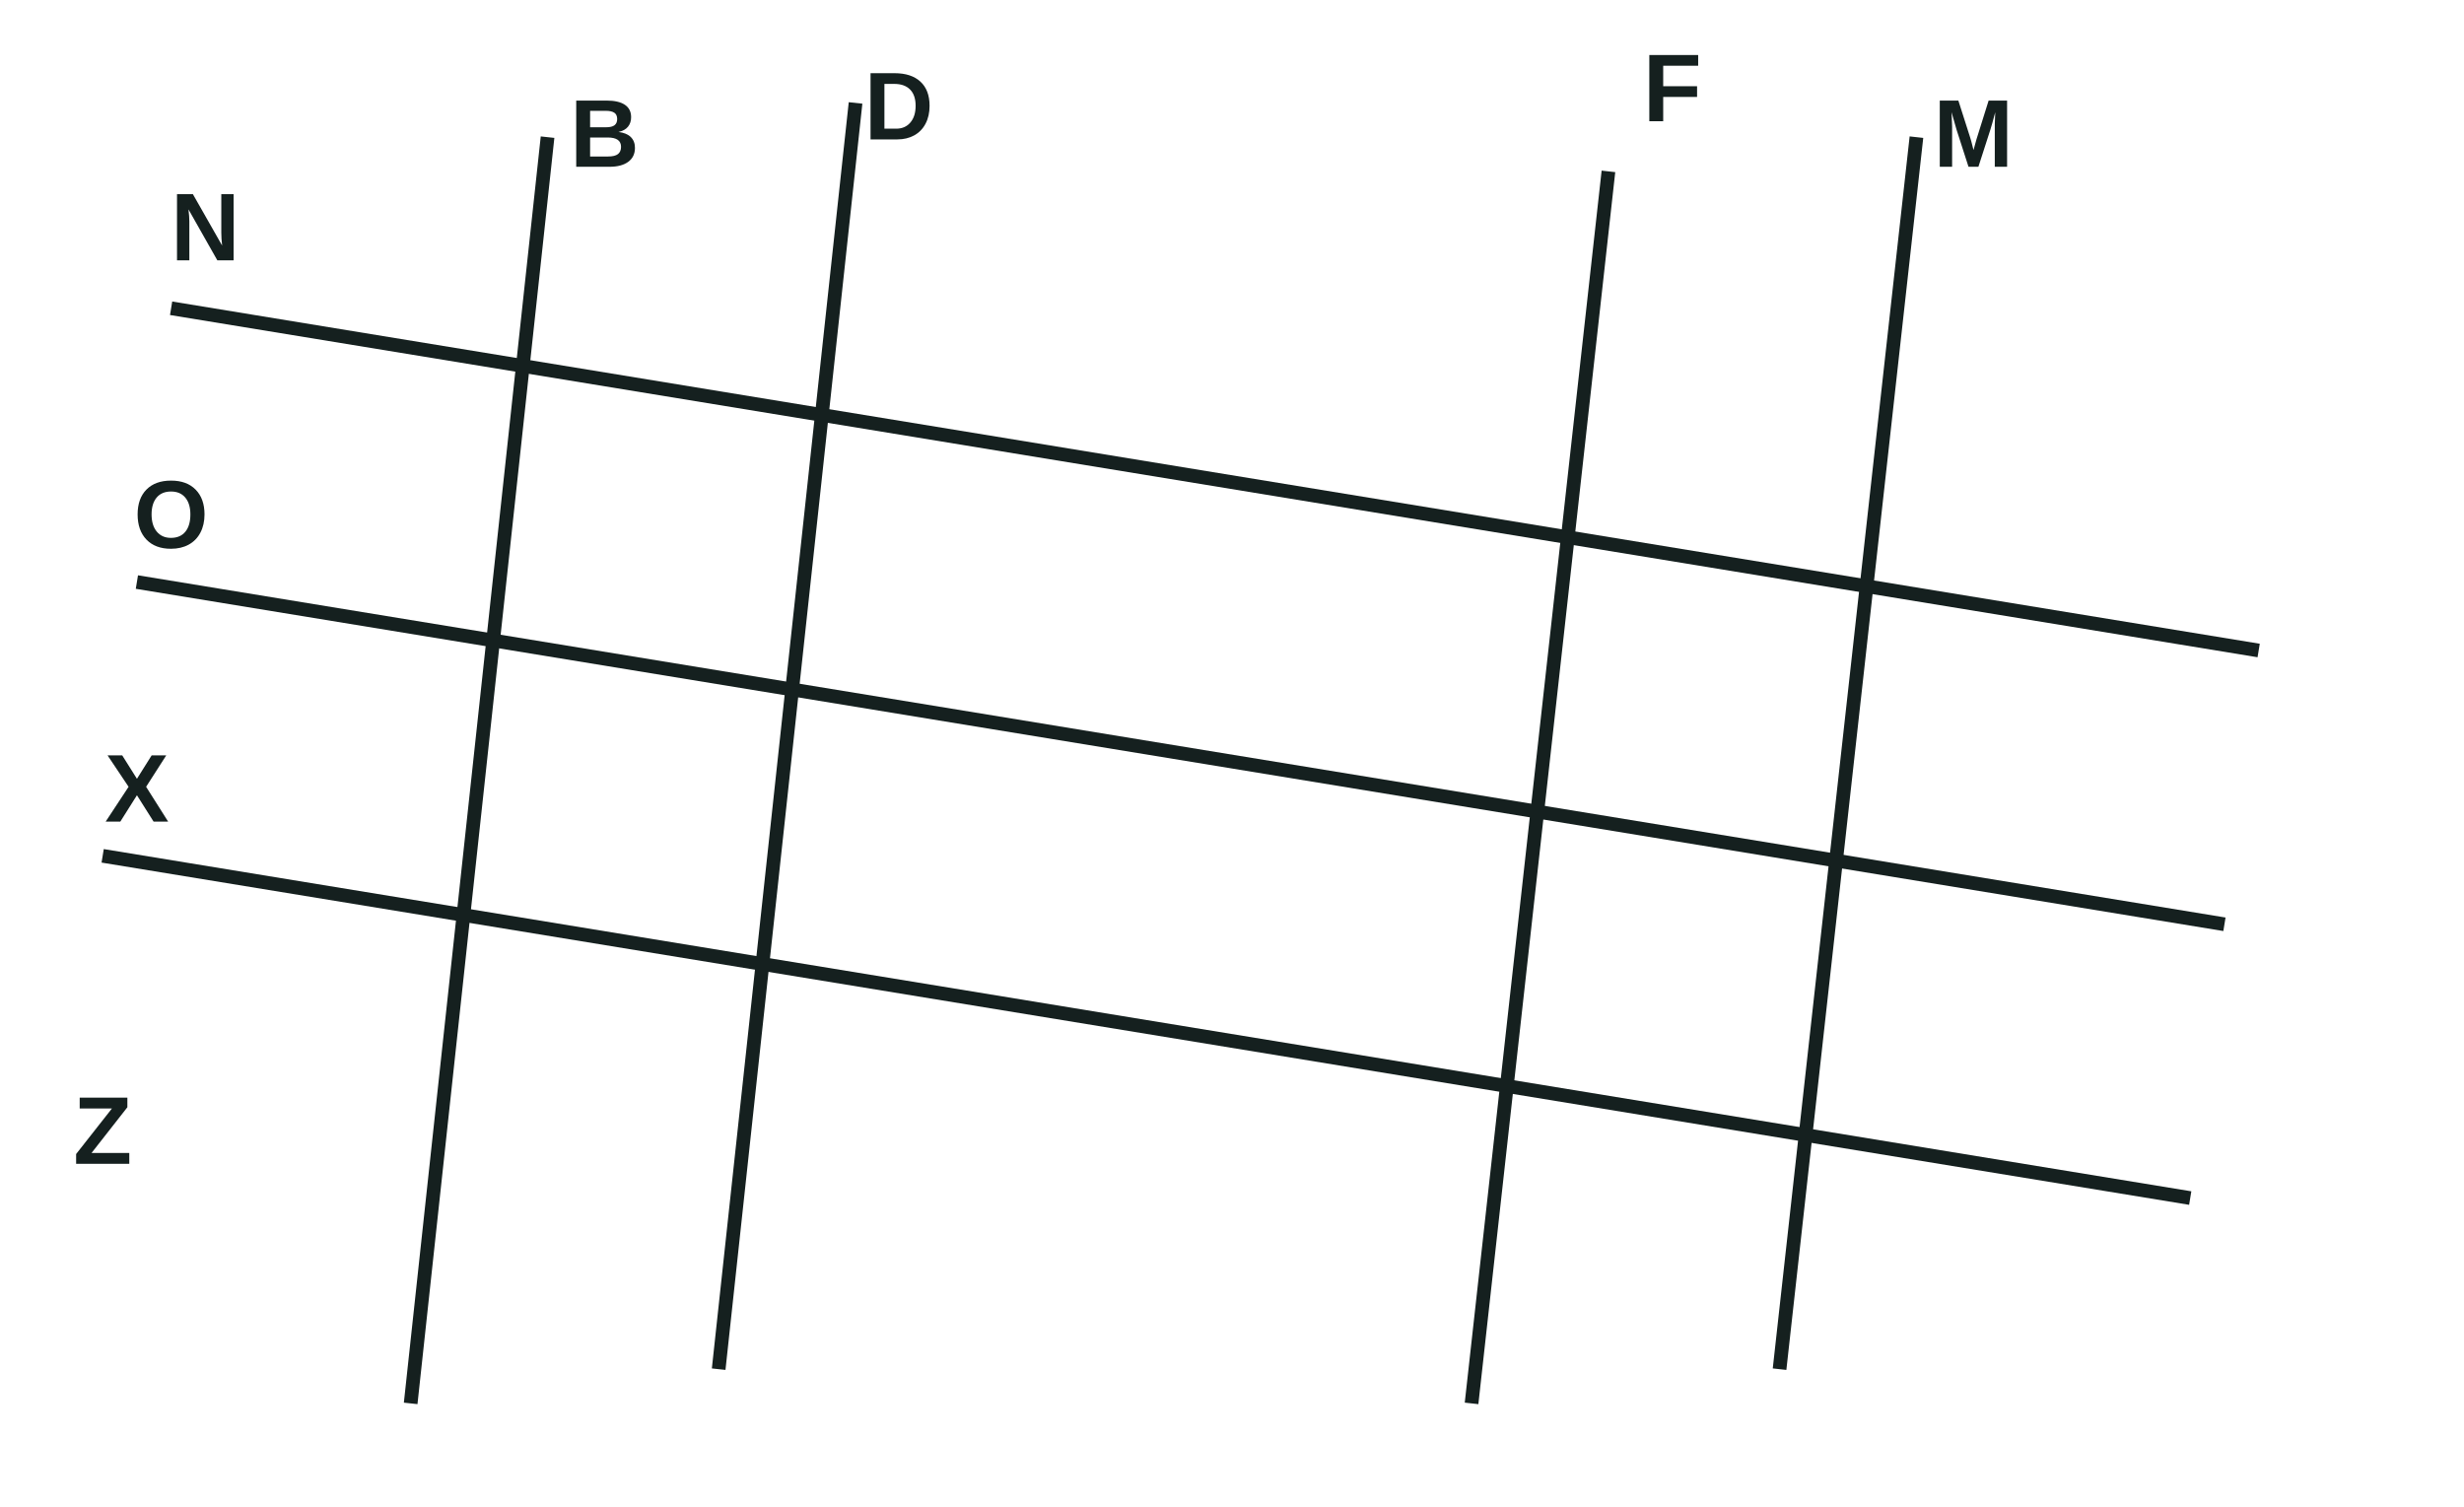
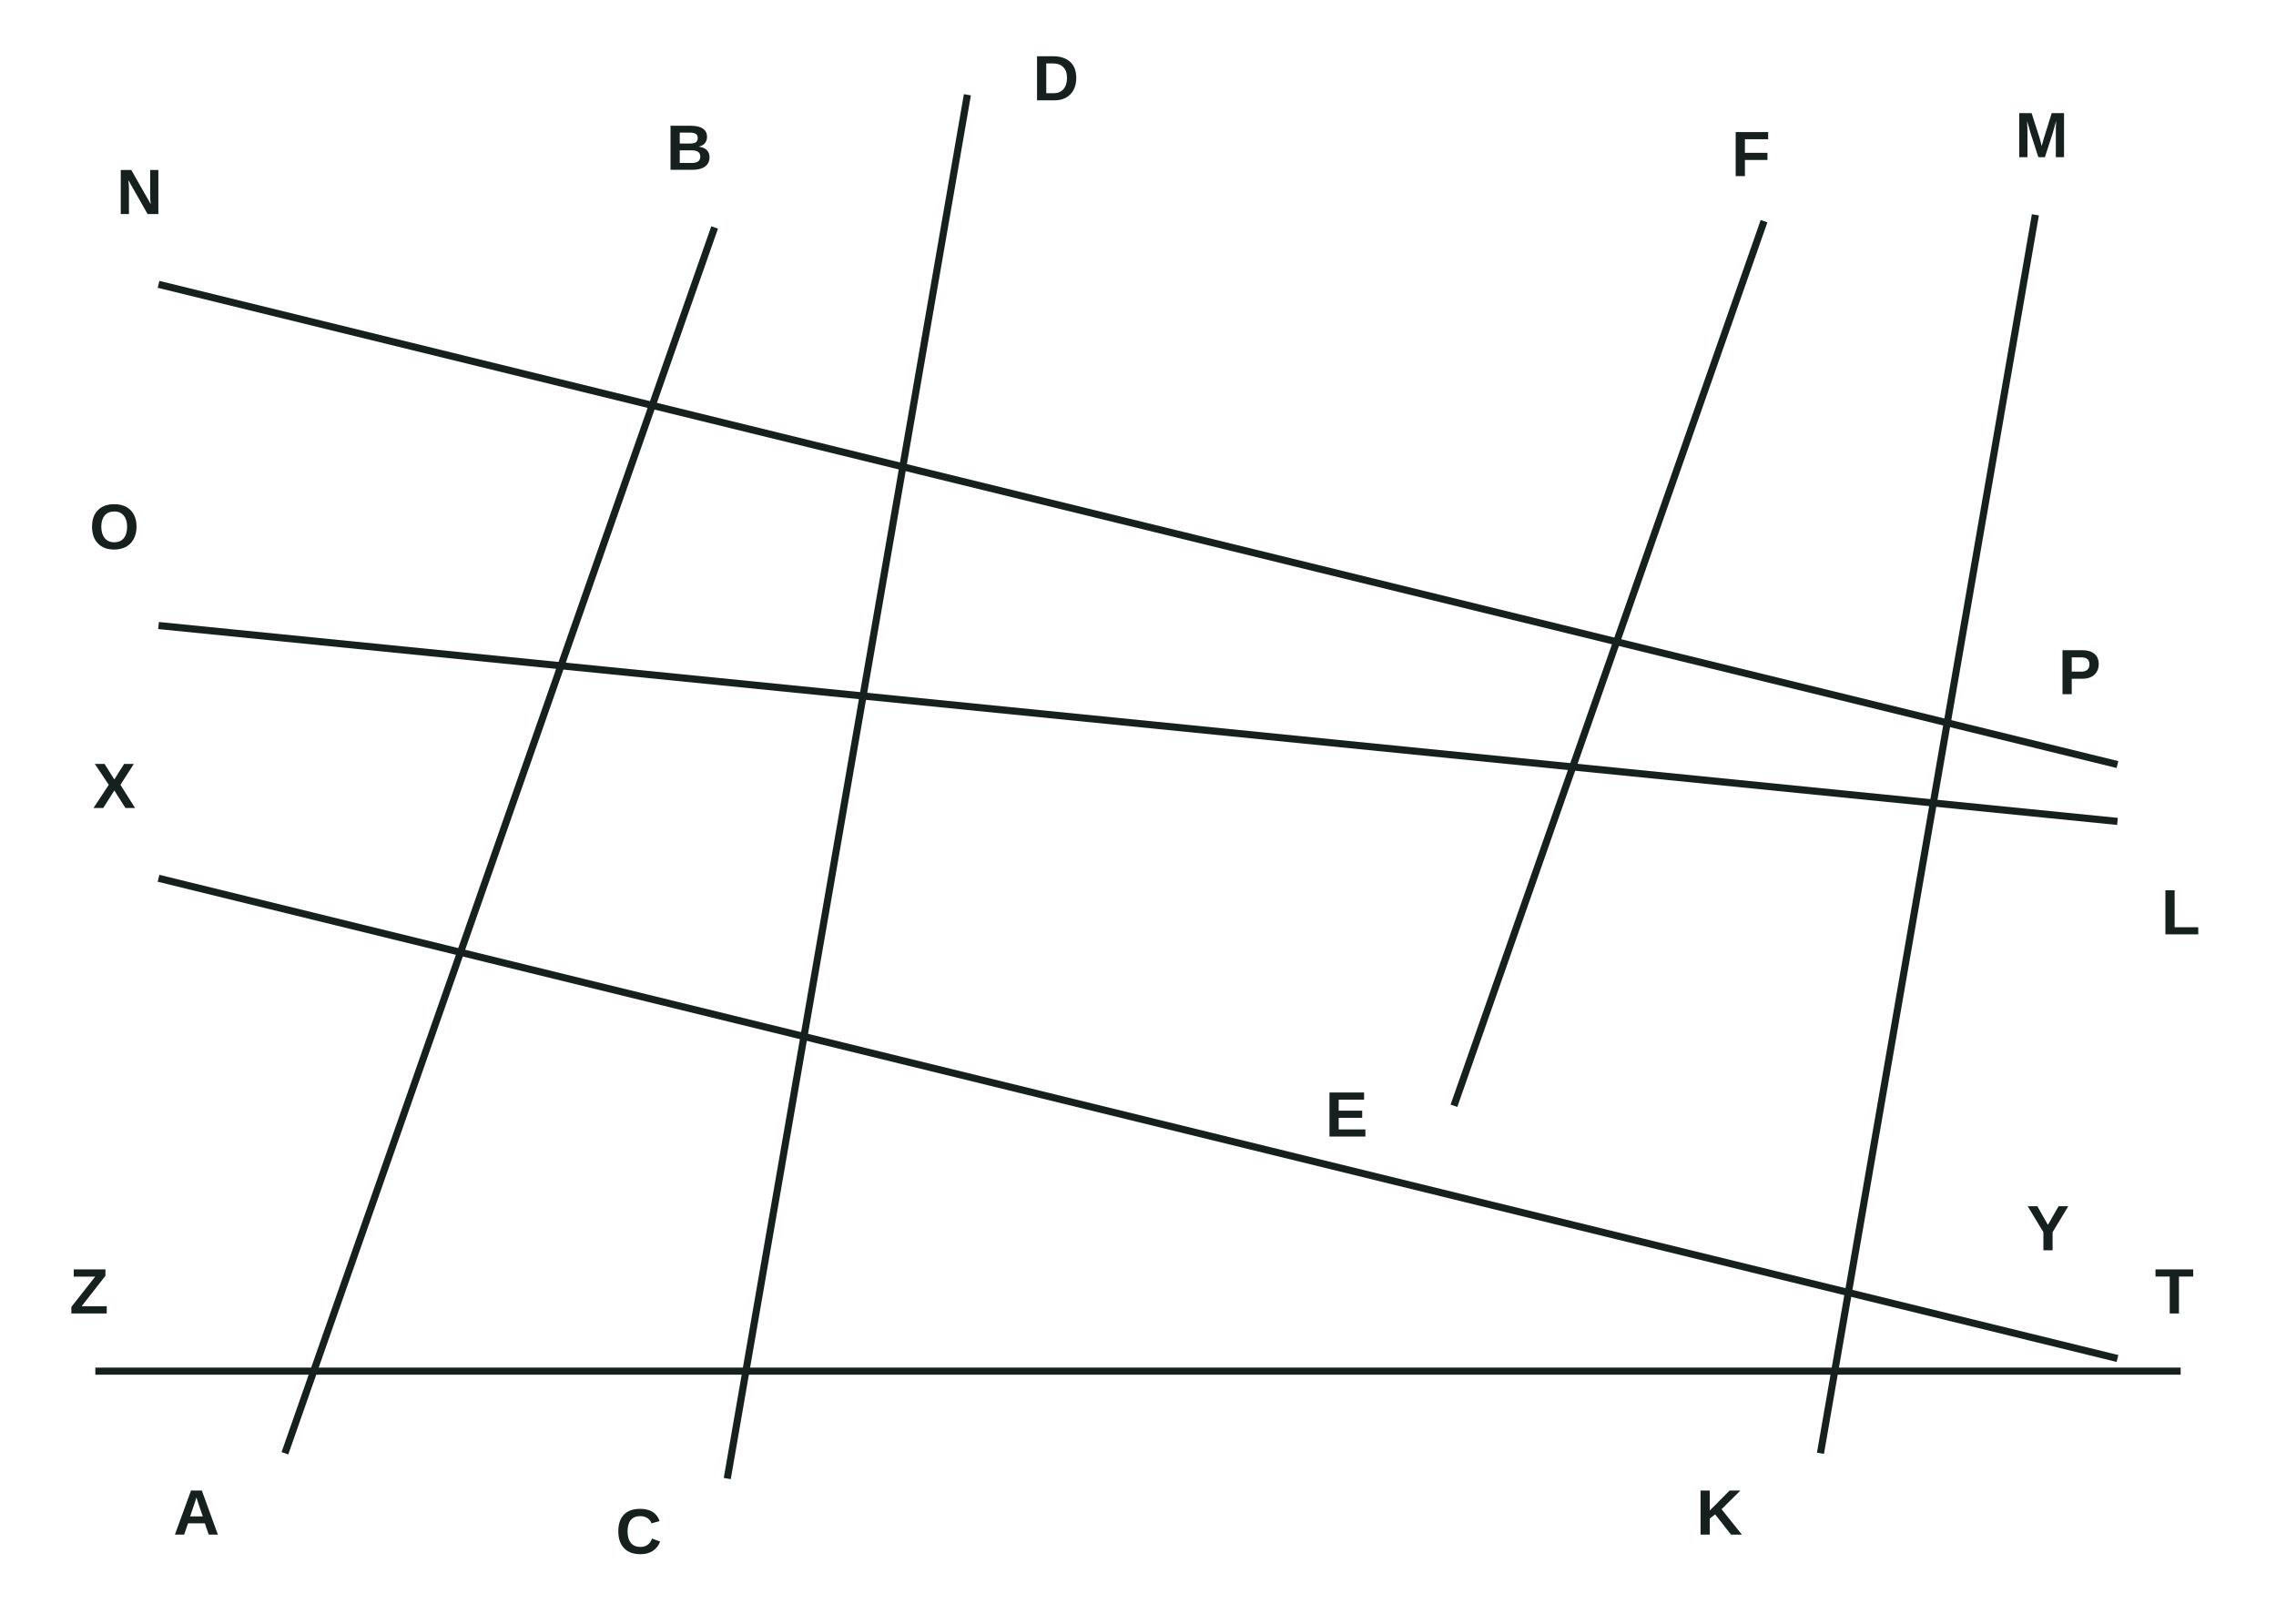
- <svg xmlns="http://www.w3.org/2000/svg" width="1024" height="626" style="overflow: hidden; display: block; background: var(--ld-figure-paper, #ffffff);" viewBox="0 0 1024 626">
+ <svg xmlns="http://www.w3.org/2000/svg" width="960" height="685" style="overflow: hidden; display: block; background: var(--ld-figure-paper, #ffffff);" viewBox="0 0 960 685">
  <defs>
    <filter id="ld-fig-13_f1" width="300%" height="300%" filterUnits="userSpaceOnUse">
      <feOffset in="SourceGraphic" result="offOut" dx="5" dy="5" />
      <feColorMatrix in="offOut" result="colorOut" type="matrix" values="0.1 0 0 0 0  0 0.1 0 0 0  0 0 0.1 0 0  0 0 0 1 0" />
      <feGaussianBlur in="colorOut" result="blurOut" stdDeviation="3" />
      <feBlend in="SourceGraphic" in2="blurOut" mode="normal" />
    </filter>
    <clipPath id="ld-fig-13_ClipFull">
-       <rect x="0" y="0" width="1024" height="626" rx="10" ry="10" />
+       <rect x="0" y="0" width="960" height="685" rx="10" ry="10" />
    </clipPath>
  </defs>
  <g />
  <g />
  <g />
  <g />
  <g />
  <g>
    <path id="ld-fig-13_jxgBoard1G1" stroke-linecap="round" stroke-linejoin="round" fill-rule="evenodd" stroke="#D55E00" stroke-opacity="1" stroke-width="1px" pointer-events="visibleStroke" fill-opacity="0" tabindex="null" d="M 0 0" display="none" style="position: absolute; transition: fill 100ms, fill-opacity 100ms, stroke 100ms, stroke-opacity 100ms, stroke-width 100ms; clip-path: url(&quot;#ld-fig-13_ClipFull&quot;); visibility: hidden;" />
    <path id="ld-fig-13_jxgBoard1G2" stroke-linecap="round" stroke-linejoin="round" fill-rule="evenodd" stroke="#D55E00" stroke-opacity="1" stroke-width="1px" pointer-events="visibleStroke" fill-opacity="0" tabindex="null" d="M 0 0" display="none" style="position: absolute; transition: fill 100ms, fill-opacity 100ms, stroke 100ms, stroke-opacity 100ms, stroke-width 100ms; clip-path: url(&quot;#ld-fig-13_ClipFull&quot;); visibility: hidden;" />
  </g>
  <g />
  <g>
-     <line id="ld-fig-13_ld-segment-1" stroke="var(--ld-figure-accent, #15201f)" stroke-opacity="1" stroke-width="5.689px" pointer-events="visibleStroke" fill-opacity="0" tabindex="-1" x1="71.111" y1="128.111" x2="938.667" y2="270.333" stroke-linecap="butt" display="inline" style="position: absolute; clip-path: url(&quot;#ld-fig-13_ClipFull&quot;); visibility: inherit;" />
-     <line id="ld-fig-13_ld-segment-2" stroke="var(--ld-figure-accent, #15201f)" stroke-opacity="1" stroke-width="5.689px" pointer-events="visibleStroke" fill-opacity="0" tabindex="-1" x1="56.889" y1="241.889" x2="924.444" y2="384.111" stroke-linecap="butt" display="inline" style="position: absolute; clip-path: url(&quot;#ld-fig-13_ClipFull&quot;); visibility: inherit;" />
-     <line id="ld-fig-13_ld-segment-3" stroke="var(--ld-figure-accent, #15201f)" stroke-opacity="1" stroke-width="5.689px" pointer-events="visibleStroke" fill-opacity="0" tabindex="-1" x1="42.667" y1="355.667" x2="910.222" y2="497.889" stroke-linecap="butt" display="inline" style="position: absolute; clip-path: url(&quot;#ld-fig-13_ClipFull&quot;); visibility: inherit;" />
-     <line id="ld-fig-13_ld-segment-4" stroke="var(--ld-figure-accent, #15201f)" stroke-opacity="1" stroke-width="5.689px" pointer-events="visibleStroke" fill-opacity="0" tabindex="-1" x1="227.556" y1="57" x2="170.667" y2="583.222" stroke-linecap="butt" display="inline" style="position: absolute; clip-path: url(&quot;#ld-fig-13_ClipFull&quot;); visibility: inherit;" />
-     <line id="ld-fig-13_ld-segment-5" stroke="var(--ld-figure-accent, #15201f)" stroke-opacity="1" stroke-width="5.689px" pointer-events="visibleStroke" fill-opacity="0" tabindex="-1" x1="355.556" y1="42.778" x2="298.667" y2="569" stroke-linecap="butt" display="inline" style="position: absolute; clip-path: url(&quot;#ld-fig-13_ClipFull&quot;); visibility: inherit;" />
-     <line id="ld-fig-13_ld-segment-6" stroke="var(--ld-figure-accent, #15201f)" stroke-opacity="1" stroke-width="5.689px" pointer-events="visibleStroke" fill-opacity="0" tabindex="-1" x1="668.444" y1="71.222" x2="611.556" y2="583.222" stroke-linecap="butt" display="inline" style="position: absolute; clip-path: url(&quot;#ld-fig-13_ClipFull&quot;); visibility: inherit;" />
-     <line id="ld-fig-13_ld-segment-7" stroke="var(--ld-figure-accent, #15201f)" stroke-opacity="1" stroke-width="5.689px" pointer-events="visibleStroke" fill-opacity="0" tabindex="-1" x1="796.444" y1="57" x2="739.556" y2="569" stroke-linecap="butt" display="inline" style="position: absolute; clip-path: url(&quot;#ld-fig-13_ClipFull&quot;); visibility: inherit;" />
+     <line id="ld-fig-13_ld-NP" stroke="var(--ld-figure-ink, #15201f)" stroke-opacity="1" stroke-width="3px" pointer-events="visibleStroke" fill-opacity="0" tabindex="-1" x1="66.868" y1="119.942" x2="893.132" y2="322.51" stroke-linecap="butt" display="inline" style="position: absolute; clip-path: url(&quot;#ld-fig-13_ClipFull&quot;); visibility: inherit;" />
+     <line id="ld-fig-13_ld-OL" stroke="var(--ld-figure-ink, #15201f)" stroke-opacity="1" stroke-width="3px" pointer-events="visibleStroke" fill-opacity="0" tabindex="-1" x1="66.868" y1="263.872" x2="893.132" y2="346.498" stroke-linecap="butt" display="inline" style="position: absolute; clip-path: url(&quot;#ld-fig-13_ClipFull&quot;); visibility: inherit;" />
+     <line id="ld-fig-13_ld-XY" stroke="var(--ld-figure-ink, #15201f)" stroke-opacity="1" stroke-width="3px" pointer-events="visibleStroke" fill-opacity="0" tabindex="-1" x1="66.868" y1="370.486" x2="893.132" y2="573.054" stroke-linecap="butt" display="inline" style="position: absolute; clip-path: url(&quot;#ld-fig-13_ClipFull&quot;); visibility: inherit;" />
+     <line id="ld-fig-13_ld-ZT" stroke="var(--ld-figure-ink, #15201f)" stroke-opacity="1" stroke-width="3px" pointer-events="visibleStroke" fill-opacity="0" tabindex="-1" x1="40.214" y1="578.385" x2="919.786" y2="578.385" stroke-linecap="butt" display="inline" style="position: absolute; clip-path: url(&quot;#ld-fig-13_ClipFull&quot;); visibility: inherit;" />
+     <line id="ld-fig-13_ld-AB" stroke="var(--ld-figure-ink, #15201f)" stroke-opacity="1" stroke-width="3px" pointer-events="visibleStroke" fill-opacity="0" tabindex="-1" x1="120.175" y1="613.035" x2="301.42" y2="95.953" stroke-linecap="butt" display="inline" style="position: absolute; clip-path: url(&quot;#ld-fig-13_ClipFull&quot;); visibility: inherit;" />
+     <line id="ld-fig-13_ld-CD" stroke="var(--ld-figure-ink, #15201f)" stroke-opacity="1" stroke-width="3px" pointer-events="visibleStroke" fill-opacity="0" tabindex="-1" x1="306.751" y1="623.696" x2="408.035" y2="39.981" stroke-linecap="butt" display="inline" style="position: absolute; clip-path: url(&quot;#ld-fig-13_ClipFull&quot;); visibility: inherit;" />
+     <line id="ld-fig-13_ld-EF" stroke="var(--ld-figure-ink, #15201f)" stroke-opacity="1" stroke-width="3px" pointer-events="visibleStroke" fill-opacity="0" tabindex="-1" x1="613.268" y1="466.44" x2="744.064" y2="93.288" stroke-linecap="butt" display="inline" style="position: absolute; clip-path: url(&quot;#ld-fig-13_ClipFull&quot;); visibility: inherit;" />
+     <line id="ld-fig-13_ld-KM" stroke="var(--ld-figure-ink, #15201f)" stroke-opacity="1" stroke-width="3px" pointer-events="visibleStroke" fill-opacity="0" tabindex="-1" x1="767.86" y1="613.035" x2="858.507" y2="90.623" stroke-linecap="butt" display="inline" style="position: absolute; clip-path: url(&quot;#ld-fig-13_ClipFull&quot;); visibility: inherit;" />
  </g>
  <g />
  <g>
-     <ellipse id="ld-fig-13_jxgBoard1P3" stroke="#D55E00" stroke-opacity="1" stroke-width="2px" fill="#D55E00" pointer-events="visiblePainted" fill-opacity="1" tabindex="null" cx="71.111" cy="128.111" rx="4" ry="4" display="none" style="position: absolute; transition: fill 100ms, fill-opacity 100ms, stroke 100ms, stroke-opacity 100ms, stroke-width 100ms, width 100ms, height 100ms, rx 100ms, ry 100ms; clip-path: url(&quot;#ld-fig-13_ClipFull&quot;); visibility: hidden;" />
-     <ellipse id="ld-fig-13_jxgBoard1P4" stroke="#D55E00" stroke-opacity="1" stroke-width="2px" fill="#D55E00" pointer-events="visiblePainted" fill-opacity="1" tabindex="null" cx="938.667" cy="270.333" rx="4" ry="4" display="none" style="position: absolute; transition: fill 100ms, fill-opacity 100ms, stroke 100ms, stroke-opacity 100ms, stroke-width 100ms, width 100ms, height 100ms, rx 100ms, ry 100ms; clip-path: url(&quot;#ld-fig-13_ClipFull&quot;); visibility: hidden;" />
-     <ellipse id="ld-fig-13_jxgBoard1P6" stroke="#D55E00" stroke-opacity="1" stroke-width="2px" fill="#D55E00" pointer-events="visiblePainted" fill-opacity="1" tabindex="null" cx="56.889" cy="241.889" rx="4" ry="4" display="none" style="position: absolute; transition: fill 100ms, fill-opacity 100ms, stroke 100ms, stroke-opacity 100ms, stroke-width 100ms, width 100ms, height 100ms, rx 100ms, ry 100ms; clip-path: url(&quot;#ld-fig-13_ClipFull&quot;); visibility: hidden;" />
-     <ellipse id="ld-fig-13_jxgBoard1P7" stroke="#D55E00" stroke-opacity="1" stroke-width="2px" fill="#D55E00" pointer-events="visiblePainted" fill-opacity="1" tabindex="null" cx="924.444" cy="384.111" rx="4" ry="4" display="none" style="position: absolute; transition: fill 100ms, fill-opacity 100ms, stroke 100ms, stroke-opacity 100ms, stroke-width 100ms, width 100ms, height 100ms, rx 100ms, ry 100ms; clip-path: url(&quot;#ld-fig-13_ClipFull&quot;); visibility: hidden;" />
-     <ellipse id="ld-fig-13_jxgBoard1P9" stroke="#D55E00" stroke-opacity="1" stroke-width="2px" fill="#D55E00" pointer-events="visiblePainted" fill-opacity="1" tabindex="null" cx="42.667" cy="355.667" rx="4" ry="4" display="none" style="position: absolute; transition: fill 100ms, fill-opacity 100ms, stroke 100ms, stroke-opacity 100ms, stroke-width 100ms, width 100ms, height 100ms, rx 100ms, ry 100ms; clip-path: url(&quot;#ld-fig-13_ClipFull&quot;); visibility: hidden;" />
-     <ellipse id="ld-fig-13_jxgBoard1P10" stroke="#D55E00" stroke-opacity="1" stroke-width="2px" fill="#D55E00" pointer-events="visiblePainted" fill-opacity="1" tabindex="null" cx="910.222" cy="497.889" rx="4" ry="4" display="none" style="position: absolute; transition: fill 100ms, fill-opacity 100ms, stroke 100ms, stroke-opacity 100ms, stroke-width 100ms, width 100ms, height 100ms, rx 100ms, ry 100ms; clip-path: url(&quot;#ld-fig-13_ClipFull&quot;); visibility: hidden;" />
-     <ellipse id="ld-fig-13_jxgBoard1P12" stroke="#D55E00" stroke-opacity="1" stroke-width="2px" fill="#D55E00" pointer-events="visiblePainted" fill-opacity="1" tabindex="null" cx="227.556" cy="57" rx="4" ry="4" display="none" style="position: absolute; transition: fill 100ms, fill-opacity 100ms, stroke 100ms, stroke-opacity 100ms, stroke-width 100ms, width 100ms, height 100ms, rx 100ms, ry 100ms; clip-path: url(&quot;#ld-fig-13_ClipFull&quot;); visibility: hidden;" />
-     <ellipse id="ld-fig-13_jxgBoard1P13" stroke="#D55E00" stroke-opacity="1" stroke-width="2px" fill="#D55E00" pointer-events="visiblePainted" fill-opacity="1" tabindex="null" cx="170.667" cy="583.222" rx="4" ry="4" display="none" style="position: absolute; transition: fill 100ms, fill-opacity 100ms, stroke 100ms, stroke-opacity 100ms, stroke-width 100ms, width 100ms, height 100ms, rx 100ms, ry 100ms; clip-path: url(&quot;#ld-fig-13_ClipFull&quot;); visibility: hidden;" />
-     <ellipse id="ld-fig-13_jxgBoard1P15" stroke="#D55E00" stroke-opacity="1" stroke-width="2px" fill="#D55E00" pointer-events="visiblePainted" fill-opacity="1" tabindex="null" cx="355.556" cy="42.778" rx="4" ry="4" display="none" style="position: absolute; transition: fill 100ms, fill-opacity 100ms, stroke 100ms, stroke-opacity 100ms, stroke-width 100ms, width 100ms, height 100ms, rx 100ms, ry 100ms; clip-path: url(&quot;#ld-fig-13_ClipFull&quot;); visibility: hidden;" />
-     <ellipse id="ld-fig-13_jxgBoard1P16" stroke="#D55E00" stroke-opacity="1" stroke-width="2px" fill="#D55E00" pointer-events="visiblePainted" fill-opacity="1" tabindex="null" cx="298.667" cy="569" rx="4" ry="4" display="none" style="position: absolute; transition: fill 100ms, fill-opacity 100ms, stroke 100ms, stroke-opacity 100ms, stroke-width 100ms, width 100ms, height 100ms, rx 100ms, ry 100ms; clip-path: url(&quot;#ld-fig-13_ClipFull&quot;); visibility: hidden;" />
-     <ellipse id="ld-fig-13_jxgBoard1P18" stroke="#D55E00" stroke-opacity="1" stroke-width="2px" fill="#D55E00" pointer-events="visiblePainted" fill-opacity="1" tabindex="null" cx="668.444" cy="71.222" rx="4" ry="4" display="none" style="position: absolute; transition: fill 100ms, fill-opacity 100ms, stroke 100ms, stroke-opacity 100ms, stroke-width 100ms, width 100ms, height 100ms, rx 100ms, ry 100ms; clip-path: url(&quot;#ld-fig-13_ClipFull&quot;); visibility: hidden;" />
-     <ellipse id="ld-fig-13_jxgBoard1P19" stroke="#D55E00" stroke-opacity="1" stroke-width="2px" fill="#D55E00" pointer-events="visiblePainted" fill-opacity="1" tabindex="null" cx="611.556" cy="583.222" rx="4" ry="4" display="none" style="position: absolute; transition: fill 100ms, fill-opacity 100ms, stroke 100ms, stroke-opacity 100ms, stroke-width 100ms, width 100ms, height 100ms, rx 100ms, ry 100ms; clip-path: url(&quot;#ld-fig-13_ClipFull&quot;); visibility: hidden;" />
-     <ellipse id="ld-fig-13_jxgBoard1P21" stroke="#D55E00" stroke-opacity="1" stroke-width="2px" fill="#D55E00" pointer-events="visiblePainted" fill-opacity="1" tabindex="null" cx="796.444" cy="57" rx="4" ry="4" display="none" style="position: absolute; transition: fill 100ms, fill-opacity 100ms, stroke 100ms, stroke-opacity 100ms, stroke-width 100ms, width 100ms, height 100ms, rx 100ms, ry 100ms; clip-path: url(&quot;#ld-fig-13_ClipFull&quot;); visibility: hidden;" />
-     <ellipse id="ld-fig-13_jxgBoard1P22" stroke="#D55E00" stroke-opacity="1" stroke-width="2px" fill="#D55E00" pointer-events="visiblePainted" fill-opacity="1" tabindex="null" cx="739.556" cy="569" rx="4" ry="4" display="none" style="position: absolute; transition: fill 100ms, fill-opacity 100ms, stroke 100ms, stroke-opacity 100ms, stroke-width 100ms, width 100ms, height 100ms, rx 100ms, ry 100ms; clip-path: url(&quot;#ld-fig-13_ClipFull&quot;); visibility: hidden;" />
+     <ellipse id="ld-fig-13_jxgBoard1P3" stroke="#D55E00" stroke-opacity="1" stroke-width="2px" fill="#D55E00" pointer-events="visiblePainted" fill-opacity="1" tabindex="null" cx="66.868" cy="119.942" rx="4" ry="4" display="none" style="position: absolute; transition: fill 100ms, fill-opacity 100ms, stroke 100ms, stroke-opacity 100ms, stroke-width 100ms, width 100ms, height 100ms, rx 100ms, ry 100ms; clip-path: url(&quot;#ld-fig-13_ClipFull&quot;); visibility: hidden;" />
+     <ellipse id="ld-fig-13_jxgBoard1P4" stroke="#D55E00" stroke-opacity="1" stroke-width="2px" fill="#D55E00" pointer-events="visiblePainted" fill-opacity="1" tabindex="null" cx="893.132" cy="322.51" rx="4" ry="4" display="none" style="position: absolute; transition: fill 100ms, fill-opacity 100ms, stroke 100ms, stroke-opacity 100ms, stroke-width 100ms, width 100ms, height 100ms, rx 100ms, ry 100ms; clip-path: url(&quot;#ld-fig-13_ClipFull&quot;); visibility: hidden;" />
+     <ellipse id="ld-fig-13_jxgBoard1P6" stroke="#D55E00" stroke-opacity="1" stroke-width="2px" fill="#D55E00" pointer-events="visiblePainted" fill-opacity="1" tabindex="null" cx="66.868" cy="263.872" rx="4" ry="4" display="none" style="position: absolute; transition: fill 100ms, fill-opacity 100ms, stroke 100ms, stroke-opacity 100ms, stroke-width 100ms, width 100ms, height 100ms, rx 100ms, ry 100ms; clip-path: url(&quot;#ld-fig-13_ClipFull&quot;); visibility: hidden;" />
+     <ellipse id="ld-fig-13_jxgBoard1P7" stroke="#D55E00" stroke-opacity="1" stroke-width="2px" fill="#D55E00" pointer-events="visiblePainted" fill-opacity="1" tabindex="null" cx="893.132" cy="346.498" rx="4" ry="4" display="none" style="position: absolute; transition: fill 100ms, fill-opacity 100ms, stroke 100ms, stroke-opacity 100ms, stroke-width 100ms, width 100ms, height 100ms, rx 100ms, ry 100ms; clip-path: url(&quot;#ld-fig-13_ClipFull&quot;); visibility: hidden;" />
+     <ellipse id="ld-fig-13_jxgBoard1P9" stroke="#D55E00" stroke-opacity="1" stroke-width="2px" fill="#D55E00" pointer-events="visiblePainted" fill-opacity="1" tabindex="null" cx="66.868" cy="370.486" rx="4" ry="4" display="none" style="position: absolute; transition: fill 100ms, fill-opacity 100ms, stroke 100ms, stroke-opacity 100ms, stroke-width 100ms, width 100ms, height 100ms, rx 100ms, ry 100ms; clip-path: url(&quot;#ld-fig-13_ClipFull&quot;); visibility: hidden;" />
+     <ellipse id="ld-fig-13_jxgBoard1P10" stroke="#D55E00" stroke-opacity="1" stroke-width="2px" fill="#D55E00" pointer-events="visiblePainted" fill-opacity="1" tabindex="null" cx="893.132" cy="573.054" rx="4" ry="4" display="none" style="position: absolute; transition: fill 100ms, fill-opacity 100ms, stroke 100ms, stroke-opacity 100ms, stroke-width 100ms, width 100ms, height 100ms, rx 100ms, ry 100ms; clip-path: url(&quot;#ld-fig-13_ClipFull&quot;); visibility: hidden;" />
+     <ellipse id="ld-fig-13_jxgBoard1P12" stroke="#D55E00" stroke-opacity="1" stroke-width="2px" fill="#D55E00" pointer-events="visiblePainted" fill-opacity="1" tabindex="null" cx="40.214" cy="578.385" rx="4" ry="4" display="none" style="position: absolute; transition: fill 100ms, fill-opacity 100ms, stroke 100ms, stroke-opacity 100ms, stroke-width 100ms, width 100ms, height 100ms, rx 100ms, ry 100ms; clip-path: url(&quot;#ld-fig-13_ClipFull&quot;); visibility: hidden;" />
+     <ellipse id="ld-fig-13_jxgBoard1P13" stroke="#D55E00" stroke-opacity="1" stroke-width="2px" fill="#D55E00" pointer-events="visiblePainted" fill-opacity="1" tabindex="null" cx="919.786" cy="578.385" rx="4" ry="4" display="none" style="position: absolute; transition: fill 100ms, fill-opacity 100ms, stroke 100ms, stroke-opacity 100ms, stroke-width 100ms, width 100ms, height 100ms, rx 100ms, ry 100ms; clip-path: url(&quot;#ld-fig-13_ClipFull&quot;); visibility: hidden;" />
+     <ellipse id="ld-fig-13_jxgBoard1P15" stroke="#D55E00" stroke-opacity="1" stroke-width="2px" fill="#D55E00" pointer-events="visiblePainted" fill-opacity="1" tabindex="null" cx="120.175" cy="613.035" rx="4" ry="4" display="none" style="position: absolute; transition: fill 100ms, fill-opacity 100ms, stroke 100ms, stroke-opacity 100ms, stroke-width 100ms, width 100ms, height 100ms, rx 100ms, ry 100ms; clip-path: url(&quot;#ld-fig-13_ClipFull&quot;); visibility: hidden;" />
+     <ellipse id="ld-fig-13_jxgBoard1P16" stroke="#D55E00" stroke-opacity="1" stroke-width="2px" fill="#D55E00" pointer-events="visiblePainted" fill-opacity="1" tabindex="null" cx="301.42" cy="95.953" rx="4" ry="4" display="none" style="position: absolute; transition: fill 100ms, fill-opacity 100ms, stroke 100ms, stroke-opacity 100ms, stroke-width 100ms, width 100ms, height 100ms, rx 100ms, ry 100ms; clip-path: url(&quot;#ld-fig-13_ClipFull&quot;); visibility: hidden;" />
+     <ellipse id="ld-fig-13_jxgBoard1P18" stroke="#D55E00" stroke-opacity="1" stroke-width="2px" fill="#D55E00" pointer-events="visiblePainted" fill-opacity="1" tabindex="null" cx="306.751" cy="623.696" rx="4" ry="4" display="none" style="position: absolute; transition: fill 100ms, fill-opacity 100ms, stroke 100ms, stroke-opacity 100ms, stroke-width 100ms, width 100ms, height 100ms, rx 100ms, ry 100ms; clip-path: url(&quot;#ld-fig-13_ClipFull&quot;); visibility: hidden;" />
+     <ellipse id="ld-fig-13_jxgBoard1P19" stroke="#D55E00" stroke-opacity="1" stroke-width="2px" fill="#D55E00" pointer-events="visiblePainted" fill-opacity="1" tabindex="null" cx="408.035" cy="39.981" rx="4" ry="4" display="none" style="position: absolute; transition: fill 100ms, fill-opacity 100ms, stroke 100ms, stroke-opacity 100ms, stroke-width 100ms, width 100ms, height 100ms, rx 100ms, ry 100ms; clip-path: url(&quot;#ld-fig-13_ClipFull&quot;); visibility: hidden;" />
+     <ellipse id="ld-fig-13_jxgBoard1P21" stroke="#D55E00" stroke-opacity="1" stroke-width="2px" fill="#D55E00" pointer-events="visiblePainted" fill-opacity="1" tabindex="null" cx="613.268" cy="466.44" rx="4" ry="4" display="none" style="position: absolute; transition: fill 100ms, fill-opacity 100ms, stroke 100ms, stroke-opacity 100ms, stroke-width 100ms, width 100ms, height 100ms, rx 100ms, ry 100ms; clip-path: url(&quot;#ld-fig-13_ClipFull&quot;); visibility: hidden;" />
+     <ellipse id="ld-fig-13_jxgBoard1P22" stroke="#D55E00" stroke-opacity="1" stroke-width="2px" fill="#D55E00" pointer-events="visiblePainted" fill-opacity="1" tabindex="null" cx="744.064" cy="93.288" rx="4" ry="4" display="none" style="position: absolute; transition: fill 100ms, fill-opacity 100ms, stroke 100ms, stroke-opacity 100ms, stroke-width 100ms, width 100ms, height 100ms, rx 100ms, ry 100ms; clip-path: url(&quot;#ld-fig-13_ClipFull&quot;); visibility: hidden;" />
+     <ellipse id="ld-fig-13_jxgBoard1P24" stroke="#D55E00" stroke-opacity="1" stroke-width="2px" fill="#D55E00" pointer-events="visiblePainted" fill-opacity="1" tabindex="null" cx="767.86" cy="613.035" rx="4" ry="4" display="none" style="position: absolute; transition: fill 100ms, fill-opacity 100ms, stroke 100ms, stroke-opacity 100ms, stroke-width 100ms, width 100ms, height 100ms, rx 100ms, ry 100ms; clip-path: url(&quot;#ld-fig-13_ClipFull&quot;); visibility: hidden;" />
+     <ellipse id="ld-fig-13_jxgBoard1P25" stroke="#D55E00" stroke-opacity="1" stroke-width="2px" fill="#D55E00" pointer-events="visiblePainted" fill-opacity="1" tabindex="null" cx="858.507" cy="90.623" rx="4" ry="4" display="none" style="position: absolute; transition: fill 100ms, fill-opacity 100ms, stroke 100ms, stroke-opacity 100ms, stroke-width 100ms, width 100ms, height 100ms, rx 100ms, ry 100ms; clip-path: url(&quot;#ld-fig-13_ClipFull&quot;); visibility: hidden;" />
  </g>
  <g />
  <g />
  <g />
  <g />
  <g />
  <g />
  <g />
  <g />
  <g />
  <g />
  <g id="ld-fig-13-label-layer">
-     <text fill="var(--ld-figure-ink, #15201f)" font-family="Arial, Helvetica, sans-serif" font-size="40" font-weight="600" dominant-baseline="alphabetic" data-label-id="text-1-label" x="85.333" y="108.2" text-anchor="middle">N</text>
-     <text fill="var(--ld-figure-ink, #15201f)" font-family="Arial, Helvetica, sans-serif" font-size="40" font-weight="600" dominant-baseline="alphabetic" data-label-id="text-2-label" x="71.111" y="227.667" text-anchor="middle">O</text>
-     <text fill="var(--ld-figure-ink, #15201f)" font-family="Arial, Helvetica, sans-serif" font-size="40" font-weight="600" dominant-baseline="alphabetic" data-label-id="text-3-label" x="56.889" y="341.444" text-anchor="middle">X</text>
-     <text fill="var(--ld-figure-ink, #15201f)" font-family="Arial, Helvetica, sans-serif" font-size="40" font-weight="600" dominant-baseline="alphabetic" data-label-id="text-4-label" x="42.667" y="483.667" text-anchor="middle">Z</text>
-     <text fill="var(--ld-figure-ink, #15201f)" font-family="Arial, Helvetica, sans-serif" font-size="40" font-weight="600" dominant-baseline="alphabetic" data-label-id="text-5-label" x="251.244" y="69.311" text-anchor="middle">B</text>
-     <text fill="var(--ld-figure-ink, #15201f)" font-family="Arial, Helvetica, sans-serif" font-size="40" font-weight="600" dominant-baseline="alphabetic" data-label-id="text-6-label" x="373.556" y="57.933" text-anchor="middle">D</text>
-     <text fill="var(--ld-figure-ink, #15201f)" font-family="Arial, Helvetica, sans-serif" font-size="40" font-weight="600" dominant-baseline="alphabetic" data-label-id="text-7-label" x="694.978" y="50.378" text-anchor="middle">F</text>
-     <text fill="var(--ld-figure-ink, #15201f)" font-family="Arial, Helvetica, sans-serif" font-size="40" font-weight="600" dominant-baseline="alphabetic" data-label-id="text-8-label" x="820.133" y="69.311" text-anchor="middle">M</text>
+     <text fill="var(--ld-figure-ink, #15201f)" font-family="Arial, Helvetica, sans-serif" font-size="27" font-weight="600" dominant-baseline="middle" data-label-id="label-N-label" x="58.872" y="82.626" text-anchor="middle">N</text>
+     <text fill="var(--ld-figure-ink, #15201f)" font-family="Arial, Helvetica, sans-serif" font-size="27" font-weight="600" dominant-baseline="middle" data-label-id="label-P-label" x="877.14" y="285.195" text-anchor="middle">P</text>
+     <text fill="var(--ld-figure-ink, #15201f)" font-family="Arial, Helvetica, sans-serif" font-size="27" font-weight="600" dominant-baseline="middle" data-label-id="label-O-label" x="48.21" y="223.891" text-anchor="middle">O</text>
+     <text fill="var(--ld-figure-ink, #15201f)" font-family="Arial, Helvetica, sans-serif" font-size="27" font-weight="600" dominant-baseline="middle" data-label-id="label-L-label" x="919.786" y="386.479" text-anchor="middle">L</text>
+     <text fill="var(--ld-figure-ink, #15201f)" font-family="Arial, Helvetica, sans-serif" font-size="27" font-weight="600" dominant-baseline="middle" data-label-id="label-X-label" x="48.21" y="333.171" text-anchor="middle">X</text>
+     <text fill="var(--ld-figure-ink, #15201f)" font-family="Arial, Helvetica, sans-serif" font-size="27" font-weight="600" dominant-baseline="middle" data-label-id="label-Y-label" x="863.813" y="519.747" text-anchor="middle">Y</text>
+     <text fill="var(--ld-figure-ink, #15201f)" font-family="Arial, Helvetica, sans-serif" font-size="27" font-weight="600" dominant-baseline="middle" data-label-id="label-Z-label" x="37.549" y="546.401" text-anchor="middle">Z</text>
+     <text fill="var(--ld-figure-ink, #15201f)" font-family="Arial, Helvetica, sans-serif" font-size="27" font-weight="600" dominant-baseline="middle" data-label-id="label-T-label" x="917.121" y="546.401" text-anchor="middle">T</text>
+     <text fill="var(--ld-figure-ink, #15201f)" font-family="Arial, Helvetica, sans-serif" font-size="27" font-weight="600" dominant-baseline="middle" data-label-id="label-A-label" x="82.86" y="639.689" text-anchor="middle">A</text>
+     <text fill="var(--ld-figure-ink, #15201f)" font-family="Arial, Helvetica, sans-serif" font-size="27" font-weight="600" dominant-baseline="middle" data-label-id="label-B-label" x="290.759" y="63.969" text-anchor="middle">B</text>
+     <text fill="var(--ld-figure-ink, #15201f)" font-family="Arial, Helvetica, sans-serif" font-size="27" font-weight="600" dominant-baseline="middle" data-label-id="label-C-label" x="269.436" y="647.685" text-anchor="middle">C</text>
+     <text fill="var(--ld-figure-ink, #15201f)" font-family="Arial, Helvetica, sans-serif" font-size="27" font-weight="600" dominant-baseline="middle" data-label-id="label-D-label" x="445.35" y="34.65" text-anchor="middle">D</text>
+     <text fill="var(--ld-figure-ink, #15201f)" font-family="Arial, Helvetica, sans-serif" font-size="27" font-weight="600" dominant-baseline="middle" data-label-id="label-E-label" x="567.957" y="471.77" text-anchor="middle">E</text>
+     <text fill="var(--ld-figure-ink, #15201f)" font-family="Arial, Helvetica, sans-serif" font-size="27" font-weight="600" dominant-baseline="middle" data-label-id="label-F-label" x="738.541" y="66.634" text-anchor="middle">F</text>
+     <text fill="var(--ld-figure-ink, #15201f)" font-family="Arial, Helvetica, sans-serif" font-size="27" font-weight="600" dominant-baseline="middle" data-label-id="label-K-label" x="725.214" y="639.689" text-anchor="middle">K</text>
+     <text fill="var(--ld-figure-ink, #15201f)" font-family="Arial, Helvetica, sans-serif" font-size="27" font-weight="600" dominant-baseline="middle" data-label-id="label-M-label" x="861.148" y="58.638" text-anchor="middle">M</text>
  </g>
</svg>
